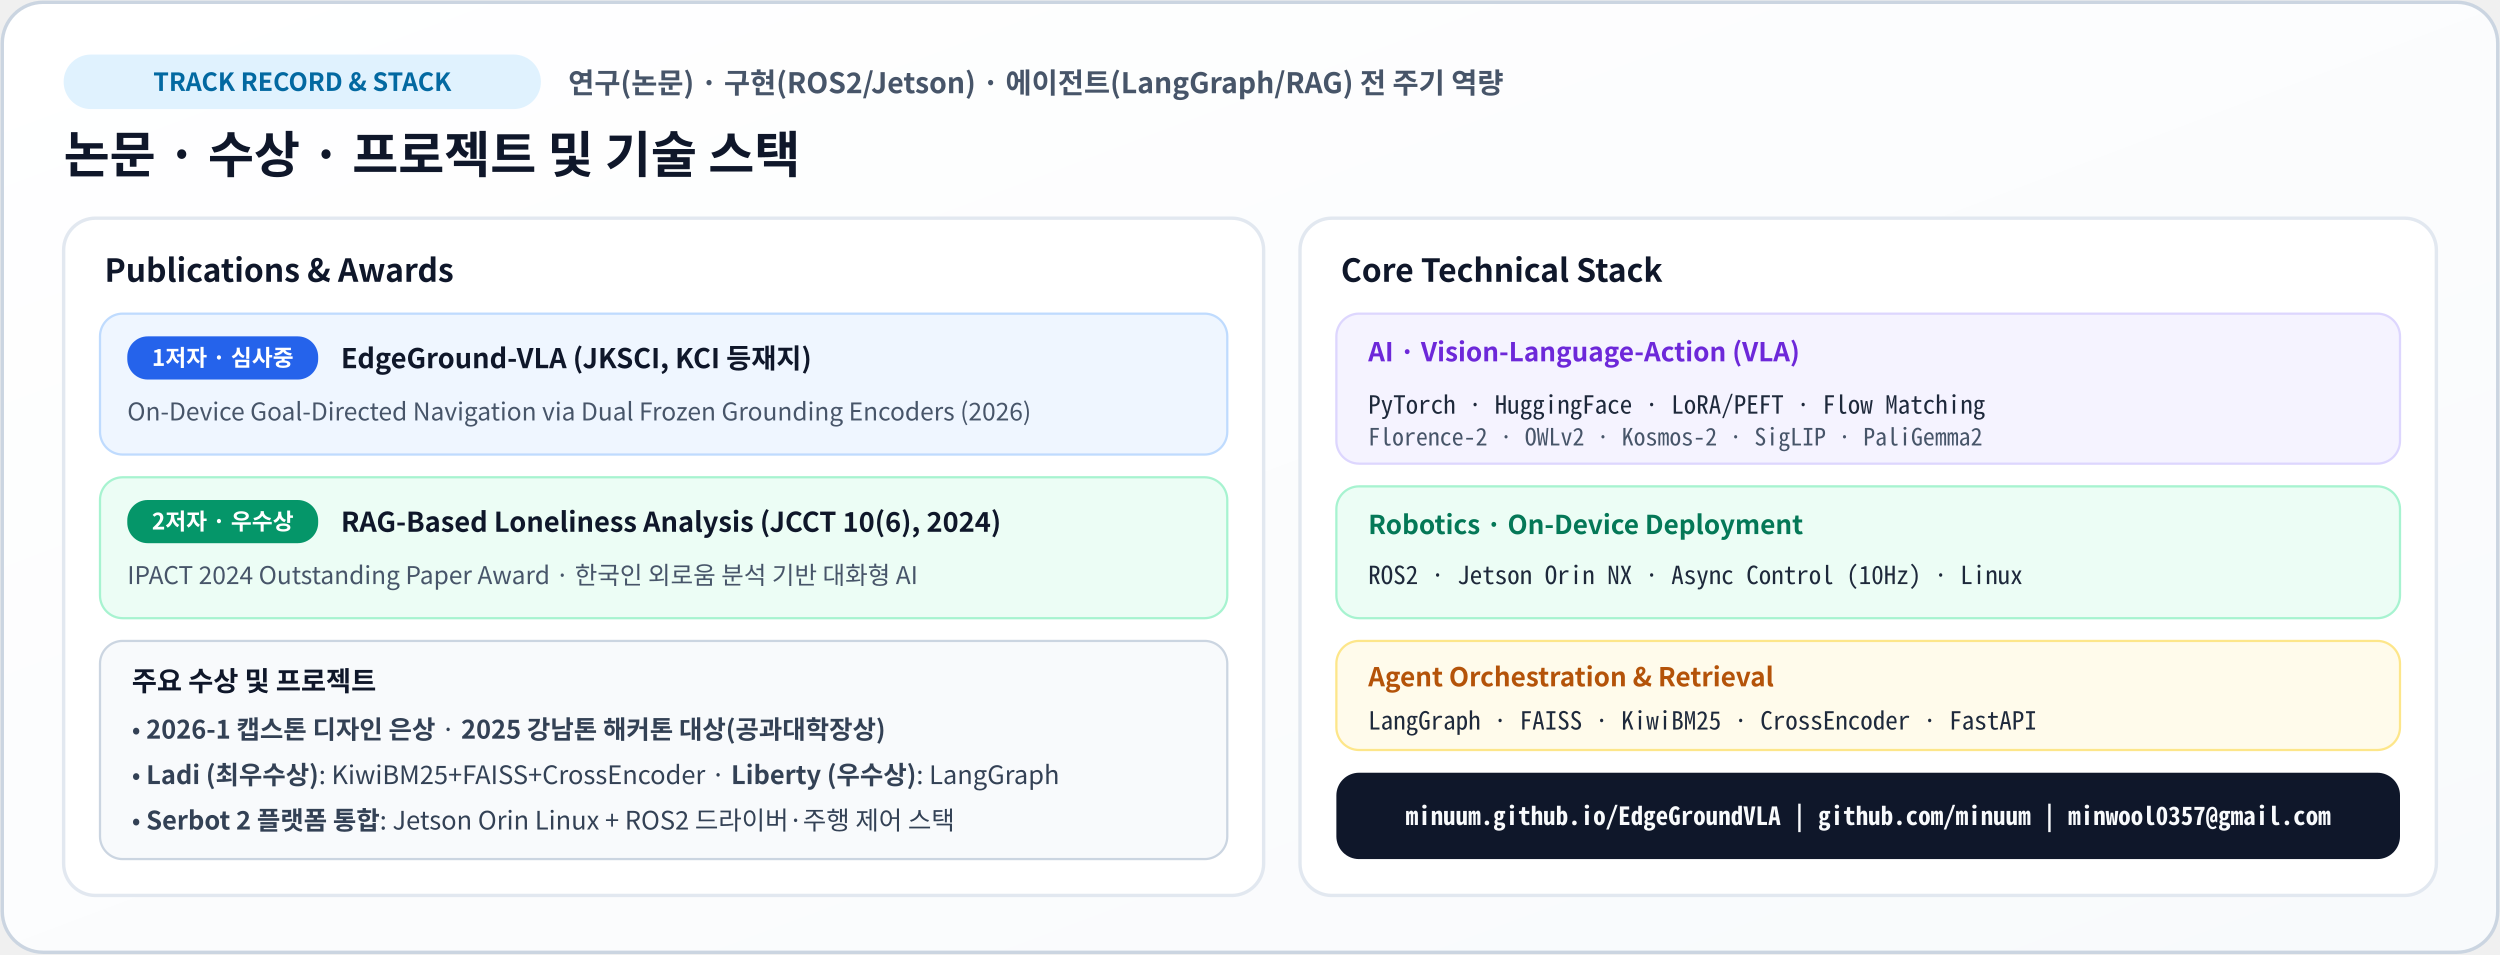
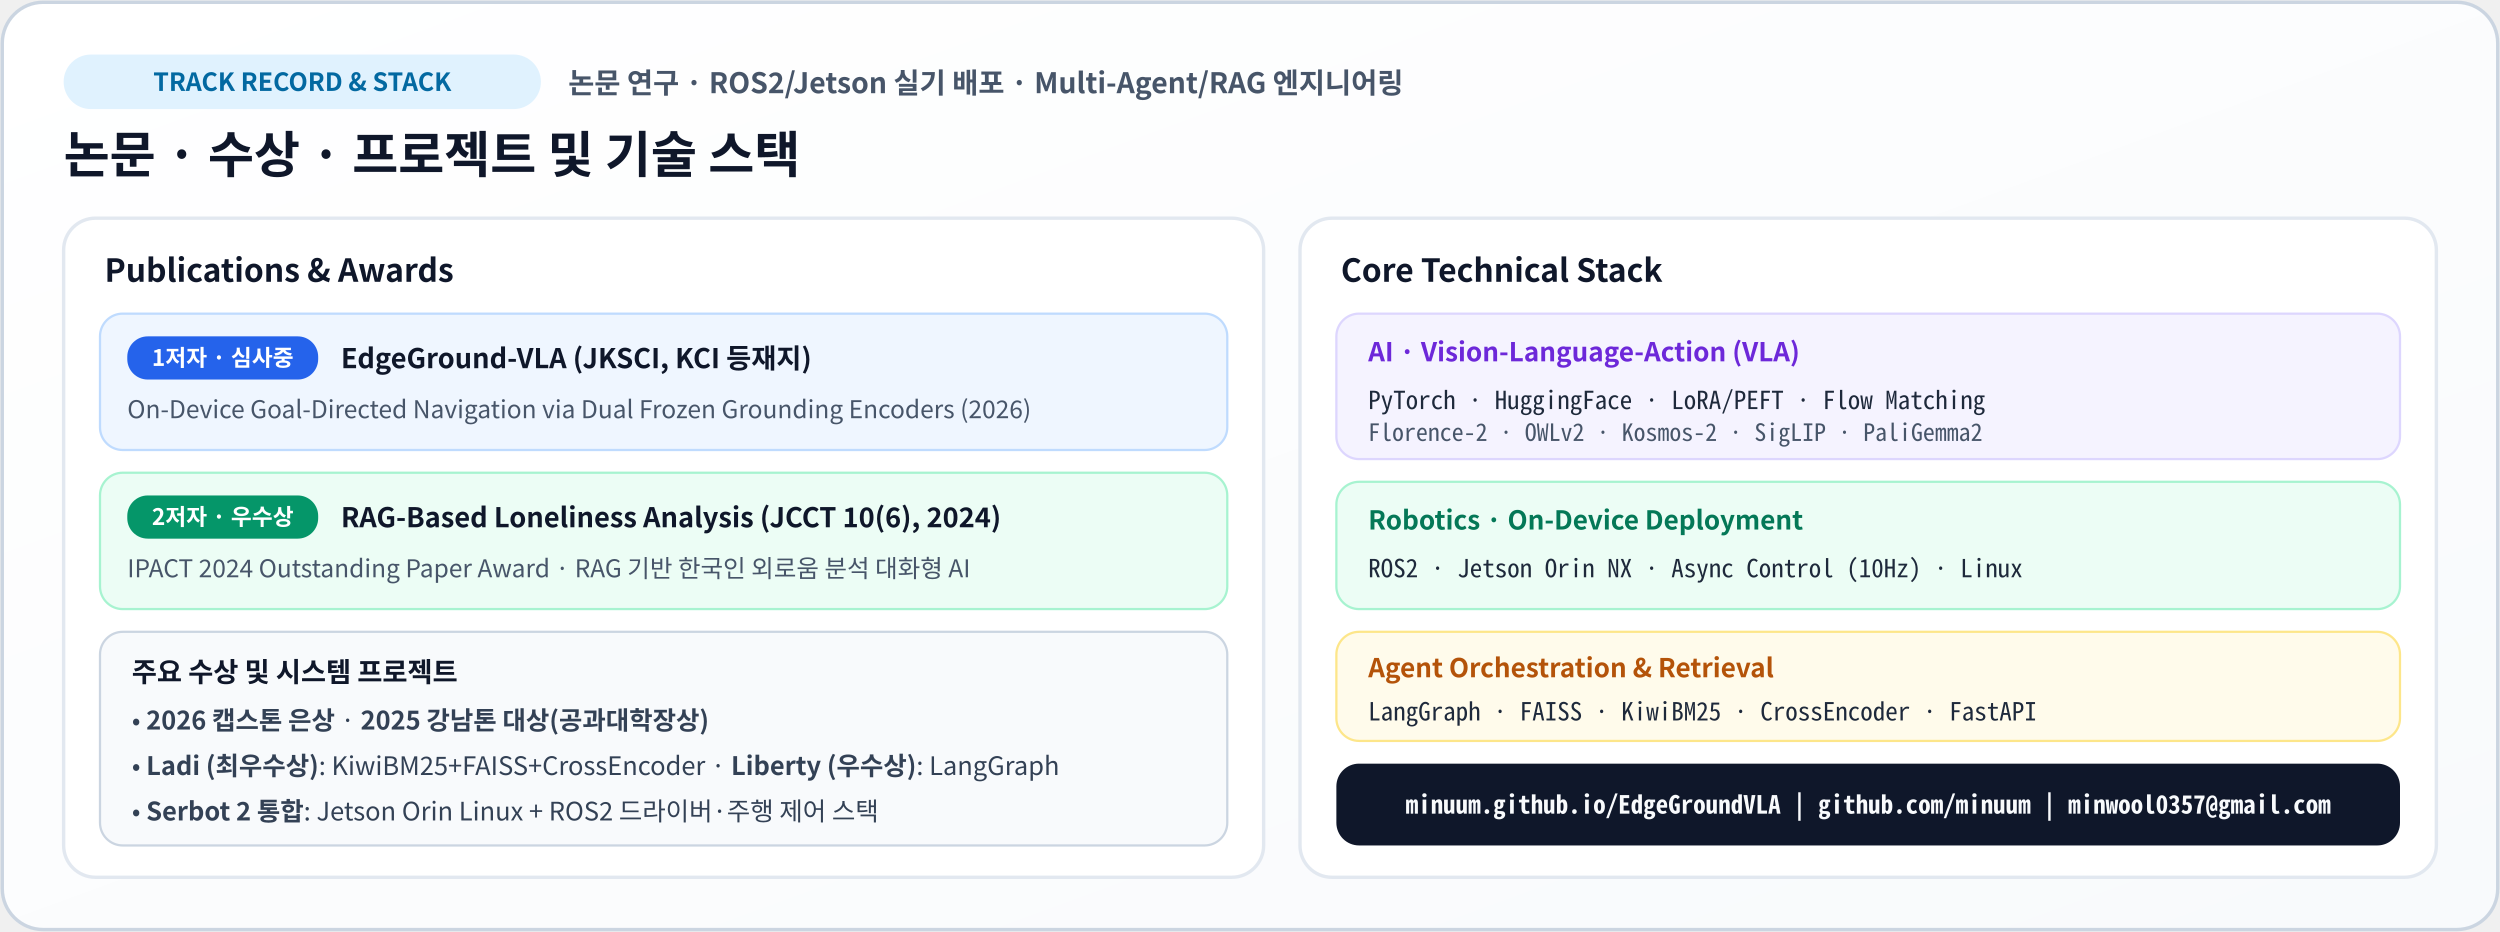
- <svg xmlns="http://www.w3.org/2000/svg" width="1100" height="420" viewBox="0 0 1100 420">
+ <svg xmlns="http://www.w3.org/2000/svg" width="1100" height="410" viewBox="0 0 1100 410">
  <defs>
    <linearGradient id="bgGrad" x1="0%" y1="0%" x2="100%" y2="100%">
      <stop offset="0%" stop-color="#ffffff" />
      <stop offset="100%" stop-color="#f8fafc" />
    </linearGradient>
    <linearGradient id="blueGrad" x1="0%" y1="0%" x2="100%" y2="0%">
      <stop offset="0%" stop-color="#1d4ed8" />
      <stop offset="100%" stop-color="#2563eb" />
    </linearGradient>
    <linearGradient id="greenGrad" x1="0%" y1="0%" x2="100%" y2="0%">
      <stop offset="0%" stop-color="#059669" />
      <stop offset="100%" stop-color="#10b981" />
    </linearGradient>
    <linearGradient id="purpleGrad" x1="0%" y1="0%" x2="100%" y2="0%">
      <stop offset="0%" stop-color="#6d28d9" />
      <stop offset="100%" stop-color="#8b5cf6" />
    </linearGradient>
    <marker id="arrGray" markerWidth="8" markerHeight="8" refX="7" refY="4" orient="auto">
      <path d="M0,1 L7,4 L0,7 Z" fill="#64748b" />
    </marker>
    <marker id="arrBlue" markerWidth="8" markerHeight="8" refX="7" refY="4" orient="auto">
      <path d="M0,1 L7,4 L0,7 Z" fill="#2563eb" />
    </marker>
  </defs>
-   <rect x="1" y="1" width="1098" height="418" rx="18" fill="url(#bgGrad)" stroke="#cbd5e1" stroke-width="1.5" />
+   <rect x="1" y="1" width="1098" height="408" rx="18" fill="url(#bgGrad)" stroke="#cbd5e1" stroke-width="1.5" />
  <rect x="28" y="24" width="210" height="24" rx="12" fill="#e0f2fe" />
  <text x="133" y="40" text-anchor="middle" font-family="NanumBarunGothic, Noto Sans CJK KR, sans-serif" font-size="11" font-weight="700" fill="#0369a1">TRACK RECORD &amp; STACK</text>
-   <text x="250" y="41" font-family="NanumBarunGothic, Noto Sans CJK KR, sans-serif" font-size="12.5" font-weight="700" fill="#475569">연구(논문) · 구현(ROS2/Jetson) · 에이전트(LangGraph/RAG) 전 주기 역량</text>
+   <text x="250" y="41" font-family="NanumBarunGothic, Noto Sans CJK KR, sans-serif" font-size="12.5" font-weight="700" fill="#475569">논문 연구 · ROS2/Jetson 실기 배포 · Multi-Agent/RAG 엔지니어링</text>
  <text x="28" y="76" font-family="NanumBarunGothic, Noto Sans CJK KR, sans-serif" font-size="22" font-weight="700" fill="#0f172a">논문 · 수상 · 프로젝트 및 기술 스택</text>
-   <rect x="28" y="96" width="528" height="298" rx="14" fill="#ffffff" stroke="#e2e8f0" stroke-width="1.5" />
+   <rect x="28" y="96" width="528" height="290" rx="14" fill="#ffffff" stroke="#e2e8f0" stroke-width="1.5" />
  <text x="46" y="124" font-family="NanumBarunGothic, Noto Sans CJK KR, sans-serif" font-size="14" font-weight="700" fill="#0f172a">Publications &amp; Awards</text>
-   <rect x="44" y="138" width="496" height="62" rx="10" fill="#eff6ff" stroke="#bfdbfe" />
+   <rect x="44" y="138" width="496" height="60" rx="10" fill="#eff6ff" stroke="#bfdbfe" />
  <rect x="56" y="148" width="84" height="19" rx="9" fill="#2563eb" />
  <text x="98" y="161" text-anchor="middle" font-family="NanumBarunGothic, Noto Sans CJK KR, sans-serif" font-size="10" font-weight="700" fill="#ffffff">1저자 · 심사중</text>
  <text x="150" y="162" font-family="NanumBarunGothic, Noto Sans CJK KR, sans-serif" font-size="12" font-weight="700" fill="#0f172a">EdgeGround-VLA (JKSCI, KCI 등재지)</text>
-   <text x="56" y="185" font-family="NanumBarunGothic, Noto Sans CJK KR, sans-serif" font-size="10.8" fill="#475569">On-Device Goal-Directed Navigation via Dual Frozen Grounding Encoders (2026)</text>
-   <rect x="44" y="210" width="496" height="62" rx="10" fill="#ecfdf5" stroke="#a7f3d0" />
-   <rect x="56" y="220" width="84" height="19" rx="9" fill="#059669" />
-   <text x="98" y="233" text-anchor="middle" font-family="NanumBarunGothic, Noto Sans CJK KR, sans-serif" font-size="10" font-weight="700" fill="#ffffff">2저자 · 우수상</text>
-   <text x="150" y="234" font-family="NanumBarunGothic, Noto Sans CJK KR, sans-serif" font-size="12" font-weight="700" fill="#0f172a">RAG-Based Loneliness Analysis (JCCT 10(6), 2024)</text>
-   <text x="56" y="257" font-family="NanumBarunGothic, Noto Sans CJK KR, sans-serif" font-size="10.8" fill="#475569">IPACT 2024 Outstanding Paper Award · 한국인 외로움 분석 기반 대화형 AI</text>
-   <rect x="44" y="282" width="496" height="96" rx="10" fill="#f8fafc" stroke="#cbd5e1" />
-   <text x="58" y="304" font-family="NanumBarunGothic, Noto Sans CJK KR, sans-serif" font-size="12" font-weight="700" fill="#0f172a">주요 수상 및 프로젝트</text>
-   <text x="58" y="325" font-family="NanumBarunGothic, Noto Sans CJK KR, sans-serif" font-size="11.2" fill="#334155">• <tspan font-weight="700">2026-1 캡스톤 디자인 은상</tspan> · <tspan font-weight="700">2025 강남톤 해커톤 대상(공과대학장상)</tspan>
+   <text x="56" y="184" font-family="NanumBarunGothic, Noto Sans CJK KR, sans-serif" font-size="10.8" fill="#475569">On-Device Goal-Directed Navigation via Dual Frozen Grounding Encoders (2026)</text>
+   <rect x="44" y="208" width="496" height="60" rx="10" fill="#ecfdf5" stroke="#a7f3d0" />
+   <rect x="56" y="218" width="84" height="19" rx="9" fill="#059669" />
+   <text x="98" y="231" text-anchor="middle" font-family="NanumBarunGothic, Noto Sans CJK KR, sans-serif" font-size="10" font-weight="700" fill="#ffffff">2저자 · 우수상</text>
+   <text x="150" y="232" font-family="NanumBarunGothic, Noto Sans CJK KR, sans-serif" font-size="12" font-weight="700" fill="#0f172a">RAG-Based Loneliness Analysis (JCCT 10(6), 2024)</text>
+   <text x="56" y="254" font-family="NanumBarunGothic, Noto Sans CJK KR, sans-serif" font-size="10.8" fill="#475569">IPACT 2024 Outstanding Paper Award · RAG 기반 한국인 외로움 분석 대화형 AI</text>
+   <rect x="44" y="278" width="496" height="94" rx="10" fill="#f8fafc" stroke="#cbd5e1" />
+   <text x="58" y="300" font-family="NanumBarunGothic, Noto Sans CJK KR, sans-serif" font-size="12" font-weight="700" fill="#0f172a">주요 수상 및 시스템 프로젝트</text>
+   <text x="58" y="321" font-family="NanumBarunGothic, Noto Sans CJK KR, sans-serif" font-size="11.2" fill="#334155">• <tspan font-weight="700">2026 캡스톤 은상</tspan> · <tspan font-weight="700">2025 강남톤 대상(공과대학장상)</tspan>
  </text>
-   <text x="58" y="345" font-family="NanumBarunGothic, Noto Sans CJK KR, sans-serif" font-size="11.2" fill="#334155">• <tspan font-weight="700">Ladi (최우수상)</tspan>: KiwiBM25+FAISS+CrossEncoder · <tspan font-weight="700">Liberty (우수상)</tspan>: LangGraph</text>
-   <text x="58" y="365" font-family="NanumBarunGothic, Noto Sans CJK KR, sans-serif" font-size="11.2" fill="#334155">• <tspan font-weight="700">Serbot 2 플랫폼 통합</tspan>: Jetson Orin Linux + ROS2 드라이버·주행 제어 스택</text>
-   <rect x="572" y="96" width="500" height="298" rx="14" fill="#ffffff" stroke="#e2e8f0" stroke-width="1.5" />
+   <text x="58" y="341" font-family="NanumBarunGothic, Noto Sans CJK KR, sans-serif" font-size="11.2" fill="#334155">• <tspan font-weight="700">Ladi (최우수상)</tspan>: KiwiBM25+FAISS+CrossEncoder · <tspan font-weight="700">Liberty (우수상)</tspan>: LangGraph</text>
+   <text x="58" y="361" font-family="NanumBarunGothic, Noto Sans CJK KR, sans-serif" font-size="11.2" fill="#334155">• <tspan font-weight="700">Serbot 2 통합</tspan>: Jetson Orin Linux + ROS2 드라이버·주행 제어 스택</text>
+   <rect x="572" y="96" width="500" height="290" rx="14" fill="#ffffff" stroke="#e2e8f0" stroke-width="1.5" />
  <text x="590" y="124" font-family="NanumBarunGothic, Noto Sans CJK KR, sans-serif" font-size="14" font-weight="700" fill="#0f172a">Core Technical Stack</text>
-   <rect x="588" y="138" width="468" height="66" rx="10" fill="#f5f3ff" stroke="#ddd6fe" />
+   <rect x="588" y="138" width="468" height="64" rx="10" fill="#f5f3ff" stroke="#ddd6fe" />
  <text x="602" y="159" font-family="NanumBarunGothic, Noto Sans CJK KR, sans-serif" font-size="11.5" font-weight="700" fill="#6d28d9">AI · Vision-Language-Action (VLA)</text>
-   <text x="602" y="182" font-family="Noto Sans Mono CJK KR, DejaVu Sans Mono, monospace" font-size="11" fill="#1e293b">PyTorch · HuggingFace · LoRA/PEFT · Flow Matching</text>
-   <text x="602" y="196" font-family="Noto Sans Mono CJK KR, DejaVu Sans Mono, monospace" font-size="10.5" fill="#475569">Florence-2 · OWLv2 · Kosmos-2 · SigLIP · PaliGemma2</text>
-   <rect x="588" y="214" width="468" height="58" rx="10" fill="#ecfdf5" stroke="#a7f3d0" />
-   <text x="602" y="235" font-family="NanumBarunGothic, Noto Sans CJK KR, sans-serif" font-size="11.5" font-weight="700" fill="#047857">Robotics · On-Device Deployment</text>
-   <text x="602" y="257" font-family="Noto Sans Mono CJK KR, DejaVu Sans Mono, monospace" font-size="11" fill="#1e293b">ROS2 · Jetson Orin NX · Async Control (10Hz) · Linux</text>
-   <rect x="588" y="282" width="468" height="48" rx="10" fill="#fffbeb" stroke="#fde68a" />
-   <text x="602" y="302" font-family="NanumBarunGothic, Noto Sans CJK KR, sans-serif" font-size="11.5" font-weight="700" fill="#b45309">Agent Orchestration &amp; Retrieval</text>
-   <text x="602" y="321" font-family="Noto Sans Mono CJK KR, DejaVu Sans Mono, monospace" font-size="11" fill="#1e293b">LangGraph · FAISS · KiwiBM25 · CrossEncoder · FastAPI</text>
-   <rect x="588" y="340" width="468" height="38" rx="10" fill="#0f172a" />
-   <text x="822" y="363" text-anchor="middle" font-family="Noto Sans Mono CJK KR, DejaVu Sans Mono, monospace" font-size="11" font-weight="700" fill="#f8fafc">minuum.github.io/EdgeGroundVLA  |  github.com/minuum  |  minwool0357@gmail.com</text>
+   <text x="602" y="180" font-family="Noto Sans Mono CJK KR, DejaVu Sans Mono, monospace" font-size="11" fill="#1e293b">PyTorch · HuggingFace · LoRA/PEFT · Flow Matching</text>
+   <text x="602" y="194" font-family="Noto Sans Mono CJK KR, DejaVu Sans Mono, monospace" font-size="10.5" fill="#475569">Florence-2 · OWLv2 · Kosmos-2 · SigLIP · PaliGemma2</text>
+   <rect x="588" y="212" width="468" height="56" rx="10" fill="#ecfdf5" stroke="#a7f3d0" />
+   <text x="602" y="233" font-family="NanumBarunGothic, Noto Sans CJK KR, sans-serif" font-size="11.5" font-weight="700" fill="#047857">Robotics · On-Device Deployment</text>
+   <text x="602" y="254" font-family="Noto Sans Mono CJK KR, DejaVu Sans Mono, monospace" font-size="11" fill="#1e293b">ROS2 · Jetson Orin NX · Async Control (10Hz) · Linux</text>
+   <rect x="588" y="278" width="468" height="48" rx="10" fill="#fffbeb" stroke="#fde68a" />
+   <text x="602" y="298" font-family="NanumBarunGothic, Noto Sans CJK KR, sans-serif" font-size="11.5" font-weight="700" fill="#b45309">Agent Orchestration &amp; Retrieval</text>
+   <text x="602" y="317" font-family="Noto Sans Mono CJK KR, DejaVu Sans Mono, monospace" font-size="11" fill="#1e293b">LangGraph · FAISS · KiwiBM25 · CrossEncoder · FastAPI</text>
+   <rect x="588" y="336" width="468" height="36" rx="10" fill="#0f172a" />
+   <text x="822" y="358" text-anchor="middle" font-family="Noto Sans Mono CJK KR, DejaVu Sans Mono, monospace" font-size="11" font-weight="700" fill="#f8fafc">minuum.github.io/EdgeGroundVLA  |  github.com/minuum  |  minwool0357@gmail.com</text>
</svg>
